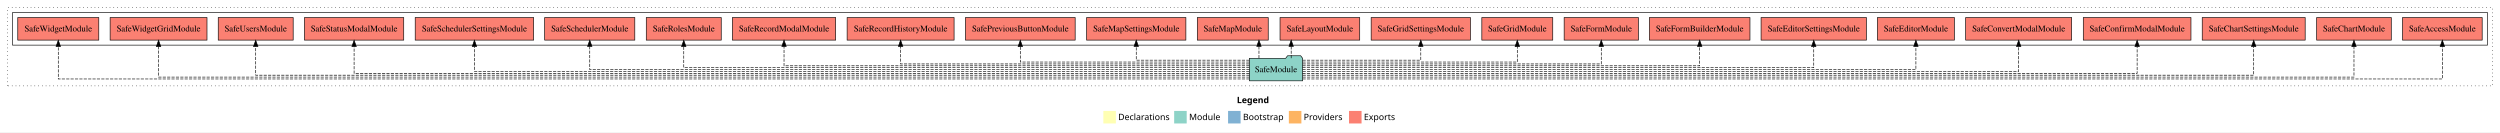
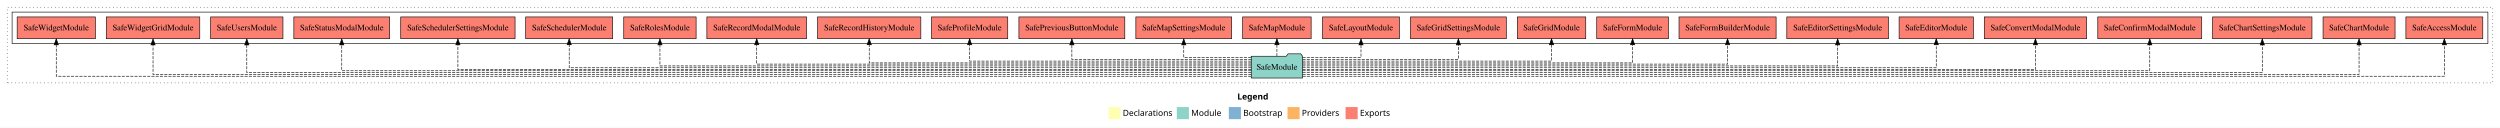
- <svg xmlns="http://www.w3.org/2000/svg" width="3989pt" height="211pt" viewBox="0.00 0.00 3989.00 211.00">
+ <svg xmlns="http://www.w3.org/2000/svg" width="4133pt" height="211pt" viewBox="0.00 0.00 4133.00 211.00">
  <g id="graph0" class="graph" transform="scale(1 1) rotate(0) translate(4 207)">
-     <polygon fill="white" stroke="transparent" points="-4,4 -4,-207 3985,-207 3985,4 -4,4" />
-     <text text-anchor="start" x="1969.51" y="-42.4" font-family="sans-serif" font-weight="bold" font-size="14.00">Legend</text>
-     <polygon fill="#ffffb3" stroke="transparent" points="1756.5,-10 1756.5,-30 1776.5,-30 1776.5,-10 1756.5,-10" />
-     <text text-anchor="start" x="1780.13" y="-15.4" font-family="sans-serif" font-size="14.00">  Declarations</text>
-     <polygon fill="#8dd3c7" stroke="transparent" points="1869.5,-10 1869.5,-30 1889.5,-30 1889.5,-10 1869.5,-10" />
-     <text text-anchor="start" x="1893.23" y="-15.4" font-family="sans-serif" font-size="14.00">  Module</text>
-     <polygon fill="#80b1d3" stroke="transparent" points="1955.5,-10 1955.5,-30 1975.5,-30 1975.5,-10 1955.5,-10" />
-     <text text-anchor="start" x="1979.28" y="-15.4" font-family="sans-serif" font-size="14.00">  Bootstrap</text>
-     <polygon fill="#fdb462" stroke="transparent" points="2052.5,-10 2052.5,-30 2072.5,-30 2072.5,-10 2052.5,-10" />
-     <text text-anchor="start" x="2076.17" y="-15.4" font-family="sans-serif" font-size="14.00">  Providers</text>
-     <polygon fill="#fb8072" stroke="transparent" points="2148.5,-10 2148.5,-30 2168.5,-30 2168.5,-10 2148.5,-10" />
-     <text text-anchor="start" x="2172.23" y="-15.4" font-family="sans-serif" font-size="14.00">  Exports</text>
+     <polygon fill="white" stroke="transparent" points="-4,4 -4,-207 4129,-207 4129,4 -4,4" />
+     <text text-anchor="start" x="2041.51" y="-42.4" font-family="sans-serif" font-weight="bold" font-size="14.00">Legend</text>
+     <polygon fill="#ffffb3" stroke="transparent" points="1828.5,-10 1828.5,-30 1848.5,-30 1848.5,-10 1828.5,-10" />
+     <text text-anchor="start" x="1852.13" y="-15.4" font-family="sans-serif" font-size="14.00">  Declarations</text>
+     <polygon fill="#8dd3c7" stroke="transparent" points="1941.5,-10 1941.5,-30 1961.5,-30 1961.5,-10 1941.5,-10" />
+     <text text-anchor="start" x="1965.23" y="-15.4" font-family="sans-serif" font-size="14.00">  Module</text>
+     <polygon fill="#80b1d3" stroke="transparent" points="2027.5,-10 2027.5,-30 2047.5,-30 2047.5,-10 2027.5,-10" />
+     <text text-anchor="start" x="2051.28" y="-15.4" font-family="sans-serif" font-size="14.00">  Bootstrap</text>
+     <polygon fill="#fdb462" stroke="transparent" points="2124.5,-10 2124.5,-30 2144.5,-30 2144.5,-10 2124.5,-10" />
+     <text text-anchor="start" x="2148.17" y="-15.4" font-family="sans-serif" font-size="14.00">  Providers</text>
+     <polygon fill="#fb8072" stroke="transparent" points="2220.5,-10 2220.5,-30 2240.5,-30 2240.5,-10 2220.5,-10" />
+     <text text-anchor="start" x="2244.23" y="-15.4" font-family="sans-serif" font-size="14.00">  Exports</text>
    <g id="clust1" class="cluster">
-       <polygon fill="none" stroke="black" stroke-dasharray="1,5" points="8,-70 8,-195 3973,-195 3973,-70 8,-70" />
+       <polygon fill="none" stroke="black" stroke-dasharray="1,5" points="8,-70 8,-195 4117,-195 4117,-70 8,-70" />
    </g>
    <g id="clust4" class="cluster">
-       <polygon fill="none" stroke="black" points="16,-135 16,-187 3965,-187 3965,-135 16,-135" />
+       <polygon fill="none" stroke="black" points="16,-135 16,-187 4109,-187 4109,-135 16,-135" />
    </g>
    <g id="node1" class="node">
-       <polygon fill="#fb8072" stroke="black" points="3956.56,-179 3829.44,-179 3829.44,-143 3956.56,-143 3956.56,-179" />
-       <text text-anchor="middle" x="3893" y="-156.8" font-family="Times,serif" font-size="14.00">SafeAccessModule </text>
+       <polygon fill="#fb8072" stroke="black" points="4100.56,-179 3973.44,-179 3973.44,-143 4100.56,-143 4100.56,-179" />
+       <text text-anchor="middle" x="4037" y="-156.8" font-family="Times,serif" font-size="14.00">SafeAccessModule </text>
    </g>
    <g id="node2" class="node">
-       <polygon fill="#fb8072" stroke="black" points="3811.52,-179 3692.48,-179 3692.48,-143 3811.52,-143 3811.52,-179" />
-       <text text-anchor="middle" x="3752" y="-156.8" font-family="Times,serif" font-size="14.00">SafeChartModule </text>
+       <polygon fill="#fb8072" stroke="black" points="3955.52,-179 3836.48,-179 3836.48,-143 3955.52,-143 3955.52,-179" />
+       <text text-anchor="middle" x="3896" y="-156.8" font-family="Times,serif" font-size="14.00">SafeChartModule </text>
    </g>
    <g id="node3" class="node">
-       <polygon fill="#fb8072" stroke="black" points="3674.14,-179 3509.86,-179 3509.86,-143 3674.14,-143 3674.14,-179" />
-       <text text-anchor="middle" x="3592" y="-156.8" font-family="Times,serif" font-size="14.00">SafeChartSettingsModule </text>
+       <polygon fill="#fb8072" stroke="black" points="3818.14,-179 3653.86,-179 3653.86,-143 3818.14,-143 3818.14,-179" />
+       <text text-anchor="middle" x="3736" y="-156.8" font-family="Times,serif" font-size="14.00">SafeChartSettingsModule </text>
    </g>
    <g id="node4" class="node">
-       <polygon fill="#fb8072" stroke="black" points="3491.91,-179 3320.09,-179 3320.09,-143 3491.91,-143 3491.91,-179" />
-       <text text-anchor="middle" x="3406" y="-156.8" font-family="Times,serif" font-size="14.00">SafeConfirmModalModule </text>
+       <polygon fill="#fb8072" stroke="black" points="3635.91,-179 3464.09,-179 3464.09,-143 3635.91,-143 3635.91,-179" />
+       <text text-anchor="middle" x="3550" y="-156.8" font-family="Times,serif" font-size="14.00">SafeConfirmModalModule </text>
    </g>
    <g id="node5" class="node">
-       <polygon fill="#fb8072" stroke="black" points="3301.57,-179 3132.43,-179 3132.43,-143 3301.57,-143 3301.57,-179" />
-       <text text-anchor="middle" x="3217" y="-156.8" font-family="Times,serif" font-size="14.00">SafeConvertModalModule </text>
+       <polygon fill="#fb8072" stroke="black" points="3445.57,-179 3276.43,-179 3276.43,-143 3445.57,-143 3445.57,-179" />
+       <text text-anchor="middle" x="3361" y="-156.8" font-family="Times,serif" font-size="14.00">SafeConvertModalModule </text>
    </g>
    <g id="node6" class="node">
-       <polygon fill="#fb8072" stroke="black" points="3114.42,-179 2991.58,-179 2991.58,-143 3114.42,-143 3114.42,-179" />
-       <text text-anchor="middle" x="3053" y="-156.8" font-family="Times,serif" font-size="14.00">SafeEditorModule </text>
+       <polygon fill="#fb8072" stroke="black" points="3258.42,-179 3135.58,-179 3135.58,-143 3258.42,-143 3258.42,-179" />
+       <text text-anchor="middle" x="3197" y="-156.8" font-family="Times,serif" font-size="14.00">SafeEditorModule </text>
    </g>
    <g id="node7" class="node">
-       <polygon fill="#fb8072" stroke="black" points="2974.03,-179 2805.97,-179 2805.97,-143 2974.03,-143 2974.03,-179" />
-       <text text-anchor="middle" x="2890" y="-156.8" font-family="Times,serif" font-size="14.00">SafeEditorSettingsModule </text>
+       <polygon fill="#fb8072" stroke="black" points="3118.03,-179 2949.97,-179 2949.97,-143 3118.03,-143 3118.03,-179" />
+       <text text-anchor="middle" x="3034" y="-156.8" font-family="Times,serif" font-size="14.00">SafeEditorSettingsModule </text>
    </g>
    <g id="node8" class="node">
-       <polygon fill="#fb8072" stroke="black" points="2788.25,-179 2627.75,-179 2627.75,-143 2788.25,-143 2788.25,-179" />
-       <text text-anchor="middle" x="2708" y="-156.8" font-family="Times,serif" font-size="14.00">SafeFormBuilderModule </text>
+       <polygon fill="#fb8072" stroke="black" points="2932.25,-179 2771.75,-179 2771.75,-143 2932.25,-143 2932.25,-179" />
+       <text text-anchor="middle" x="2852" y="-156.8" font-family="Times,serif" font-size="14.00">SafeFormBuilderModule </text>
    </g>
    <g id="node9" class="node">
-       <polygon fill="#fb8072" stroke="black" points="2610.26,-179 2491.74,-179 2491.74,-143 2610.26,-143 2610.26,-179" />
-       <text text-anchor="middle" x="2551" y="-156.8" font-family="Times,serif" font-size="14.00">SafeFormModule </text>
+       <polygon fill="#fb8072" stroke="black" points="2754.26,-179 2635.74,-179 2635.74,-143 2754.26,-143 2754.26,-179" />
+       <text text-anchor="middle" x="2695" y="-156.8" font-family="Times,serif" font-size="14.00">SafeFormModule </text>
    </g>
    <g id="node10" class="node">
-       <polygon fill="#fb8072" stroke="black" points="2473.58,-179 2360.42,-179 2360.42,-143 2473.58,-143 2473.58,-179" />
-       <text text-anchor="middle" x="2417" y="-156.8" font-family="Times,serif" font-size="14.00">SafeGridModule </text>
+       <polygon fill="#fb8072" stroke="black" points="2617.58,-179 2504.42,-179 2504.42,-143 2617.58,-143 2617.58,-179" />
+       <text text-anchor="middle" x="2561" y="-156.8" font-family="Times,serif" font-size="14.00">SafeGridModule </text>
    </g>
    <g id="node11" class="node">
-       <polygon fill="#fb8072" stroke="black" points="2342.19,-179 2183.81,-179 2183.81,-143 2342.19,-143 2342.19,-179" />
-       <text text-anchor="middle" x="2263" y="-156.8" font-family="Times,serif" font-size="14.00">SafeGridSettingsModule </text>
+       <polygon fill="#fb8072" stroke="black" points="2486.19,-179 2327.81,-179 2327.81,-143 2486.19,-143 2486.19,-179" />
+       <text text-anchor="middle" x="2407" y="-156.8" font-family="Times,serif" font-size="14.00">SafeGridSettingsModule </text>
    </g>
    <g id="node12" class="node">
-       <polygon fill="#fb8072" stroke="black" points="2165.58,-179 2038.42,-179 2038.42,-143 2165.58,-143 2165.58,-179" />
-       <text text-anchor="middle" x="2102" y="-156.8" font-family="Times,serif" font-size="14.00">SafeLayoutModule </text>
+       <polygon fill="#fb8072" stroke="black" points="2309.58,-179 2182.42,-179 2182.42,-143 2309.58,-143 2309.58,-179" />
+       <text text-anchor="middle" x="2246" y="-156.8" font-family="Times,serif" font-size="14.00">SafeLayoutModule </text>
    </g>
    <g id="node13" class="node">
-       <polygon fill="#fb8072" stroke="black" points="2019.58,-179 1906.42,-179 1906.42,-143 2019.58,-143 2019.58,-179" />
-       <text text-anchor="middle" x="1963" y="-156.8" font-family="Times,serif" font-size="14.00">SafeMapModule </text>
+       <polygon fill="#fb8072" stroke="black" points="2163.58,-179 2050.42,-179 2050.42,-143 2163.58,-143 2163.58,-179" />
+       <text text-anchor="middle" x="2107" y="-156.8" font-family="Times,serif" font-size="14.00">SafeMapModule </text>
    </g>
    <g id="node14" class="node">
-       <polygon fill="#fb8072" stroke="black" points="1888.2,-179 1729.8,-179 1729.8,-143 1888.2,-143 1888.2,-179" />
-       <text text-anchor="middle" x="1809" y="-156.8" font-family="Times,serif" font-size="14.00">SafeMapSettingsModule </text>
+       <polygon fill="#fb8072" stroke="black" points="2032.2,-179 1873.8,-179 1873.8,-143 2032.2,-143 2032.2,-179" />
+       <text text-anchor="middle" x="1953" y="-156.8" font-family="Times,serif" font-size="14.00">SafeMapSettingsModule </text>
    </g>
    <g id="node15" class="node">
-       <polygon fill="#fb8072" stroke="black" points="1711.53,-179 1536.47,-179 1536.47,-143 1711.53,-143 1711.53,-179" />
-       <text text-anchor="middle" x="1624" y="-156.8" font-family="Times,serif" font-size="14.00">SafePreviousButtonModule </text>
+       <polygon fill="#fb8072" stroke="black" points="1855.53,-179 1680.47,-179 1680.47,-143 1855.53,-143 1855.53,-179" />
+       <text text-anchor="middle" x="1768" y="-156.8" font-family="Times,serif" font-size="14.00">SafePreviousButtonModule </text>
    </g>
    <g id="node16" class="node">
+       <polygon fill="#fb8072" stroke="black" points="1662.02,-179 1535.98,-179 1535.98,-143 1662.02,-143 1662.02,-179" />
+       <text text-anchor="middle" x="1599" y="-156.8" font-family="Times,serif" font-size="14.00">SafeProfileModule </text>
+     </g>
+     <g id="node17" class="node">
      <polygon fill="#fb8072" stroke="black" points="1518.34,-179 1347.66,-179 1347.66,-143 1518.34,-143 1518.34,-179" />
      <text text-anchor="middle" x="1433" y="-156.8" font-family="Times,serif" font-size="14.00">SafeRecordHistoryModule </text>
    </g>
-     <g id="node17" class="node">
+     <g id="node18" class="node">
      <polygon fill="#fb8072" stroke="black" points="1329.4,-179 1164.6,-179 1164.6,-143 1329.4,-143 1329.4,-179" />
      <text text-anchor="middle" x="1247" y="-156.8" font-family="Times,serif" font-size="14.00">SafeRecordModalModule </text>
    </g>
-     <g id="node18" class="node">
+     <g id="node19" class="node">
      <polygon fill="#fb8072" stroke="black" points="1146.81,-179 1027.19,-179 1027.19,-143 1146.81,-143 1146.81,-179" />
      <text text-anchor="middle" x="1087" y="-156.8" font-family="Times,serif" font-size="14.00">SafeRolesModule </text>
    </g>
-     <g id="node19" class="node">
+     <g id="node20" class="node">
      <polygon fill="#fb8072" stroke="black" points="1008.9,-179 865.1,-179 865.1,-143 1008.9,-143 1008.9,-179" />
      <text text-anchor="middle" x="937" y="-156.8" font-family="Times,serif" font-size="14.00">SafeSchedulerModule </text>
    </g>
-     <g id="node20" class="node">
+     <g id="node21" class="node">
      <polygon fill="#fb8072" stroke="black" points="847.51,-179 658.49,-179 658.49,-143 847.51,-143 847.51,-179" />
      <text text-anchor="middle" x="753" y="-156.8" font-family="Times,serif" font-size="14.00">SafeSchedulerSettingsModule </text>
    </g>
-     <g id="node21" class="node">
+     <g id="node22" class="node">
      <polygon fill="#fb8072" stroke="black" points="640.2,-179 481.8,-179 481.8,-143 640.2,-143 640.2,-179" />
      <text text-anchor="middle" x="561" y="-156.8" font-family="Times,serif" font-size="14.00">SafeStatusModalModule </text>
    </g>
-     <g id="node22" class="node">
+     <g id="node23" class="node">
      <polygon fill="#fb8072" stroke="black" points="463.79,-179 344.21,-179 344.21,-143 463.79,-143 463.79,-179" />
      <text text-anchor="middle" x="404" y="-156.8" font-family="Times,serif" font-size="14.00">SafeUsersModule </text>
    </g>
-     <g id="node23" class="node">
+     <g id="node24" class="node">
      <polygon fill="#fb8072" stroke="black" points="326.29,-179 171.71,-179 171.71,-143 326.29,-143 326.29,-179" />
      <text text-anchor="middle" x="249" y="-156.8" font-family="Times,serif" font-size="14.00">SafeWidgetGridModule </text>
    </g>
-     <g id="node24" class="node">
+     <g id="node25" class="node">
      <polygon fill="#fb8072" stroke="black" points="153.63,-179 24.37,-179 24.37,-143 153.63,-143 153.63,-179" />
      <text text-anchor="middle" x="89" y="-156.8" font-family="Times,serif" font-size="14.00">SafeWidgetModule </text>
    </g>
-     <g id="node25" class="node">
-       <polygon fill="#8dd3c7" stroke="black" points="2074.42,-114 2071.42,-118 2050.42,-118 2047.42,-114 1989.58,-114 1989.58,-78 2074.42,-78 2074.42,-114" />
-       <text text-anchor="middle" x="2032" y="-91.8" font-family="Times,serif" font-size="14.00">SafeModule</text>
+     <g id="node26" class="node">
+       <polygon fill="#8dd3c7" stroke="black" points="2149.42,-114 2146.42,-118 2125.42,-118 2122.42,-114 2064.58,-114 2064.58,-78 2149.42,-78 2149.42,-114" />
+       <text text-anchor="middle" x="2107" y="-91.8" font-family="Times,serif" font-size="14.00">SafeModule</text>
    </g>
    <g id="edge1" class="edge">
-       <path fill="none" stroke="black" stroke-dasharray="5,2" d="M2074.37,-81C2351.38,-81 3893,-81 3893,-81 3893,-81 3893,-132.85 3893,-132.85" />
-       <polygon fill="black" stroke="black" points="3889.5,-132.85 3893,-142.85 3896.5,-132.85 3889.5,-132.85" />
+       <path fill="none" stroke="black" stroke-dasharray="5,2" d="M2149.56,-81C2433.07,-81 4037,-81 4037,-81 4037,-81 4037,-132.85 4037,-132.85" />
+       <polygon fill="black" stroke="black" points="4033.5,-132.85 4037,-142.85 4040.5,-132.85 4033.5,-132.85" />
    </g>
    <g id="edge2" class="edge">
-       <path fill="none" stroke="black" stroke-dasharray="5,2" d="M2074.52,-84C2339.38,-84 3752,-84 3752,-84 3752,-84 3752,-132.75 3752,-132.75" />
-       <polygon fill="black" stroke="black" points="3748.5,-132.75 3752,-142.75 3755.5,-132.75 3748.5,-132.75" />
+       <path fill="none" stroke="black" stroke-dasharray="5,2" d="M2149.46,-84C2420.37,-84 3896,-84 3896,-84 3896,-84 3896,-132.75 3896,-132.75" />
+       <polygon fill="black" stroke="black" points="3892.5,-132.75 3896,-142.75 3899.5,-132.75 3892.5,-132.75" />
    </g>
    <g id="edge3" class="edge">
-       <path fill="none" stroke="black" stroke-dasharray="5,2" d="M2074.54,-87C2324.56,-87 3592,-87 3592,-87 3592,-87 3592,-132.71 3592,-132.71" />
-       <polygon fill="black" stroke="black" points="3588.5,-132.71 3592,-142.71 3595.5,-132.71 3588.5,-132.71" />
+       <path fill="none" stroke="black" stroke-dasharray="5,2" d="M2149.32,-87C2405.32,-87 3736,-87 3736,-87 3736,-87 3736,-132.71 3736,-132.71" />
+       <polygon fill="black" stroke="black" points="3732.5,-132.71 3736,-142.71 3739.5,-132.71 3732.5,-132.71" />
    </g>
    <g id="edge4" class="edge">
-       <path fill="none" stroke="black" stroke-dasharray="5,2" d="M2074.25,-90C2305.34,-90 3406,-90 3406,-90 3406,-90 3406,-132.72 3406,-132.72" />
-       <polygon fill="black" stroke="black" points="3402.5,-132.72 3406,-142.72 3409.5,-132.72 3402.5,-132.72" />
+       <path fill="none" stroke="black" stroke-dasharray="5,2" d="M2149.4,-90C2387.76,-90 3550,-90 3550,-90 3550,-90 3550,-132.72 3550,-132.72" />
+       <polygon fill="black" stroke="black" points="3546.5,-132.72 3550,-142.72 3553.5,-132.72 3546.5,-132.72" />
    </g>
    <g id="edge5" class="edge">
-       <path fill="none" stroke="black" stroke-dasharray="5,2" d="M2074.52,-93C2286.3,-93 3217,-93 3217,-93 3217,-93 3217,-132.78 3217,-132.78" />
-       <polygon fill="black" stroke="black" points="3213.5,-132.78 3217,-142.78 3220.5,-132.78 3213.5,-132.78" />
+       <path fill="none" stroke="black" stroke-dasharray="5,2" d="M2149.44,-92C2368.49,-92 3361,-92 3361,-92 3361,-92 3361,-132.87 3361,-132.87" />
+       <polygon fill="black" stroke="black" points="3357.5,-132.87 3361,-142.87 3364.5,-132.87 3357.5,-132.87" />
    </g>
    <g id="edge6" class="edge">
-       <path fill="none" stroke="black" stroke-dasharray="5,2" d="M2074.25,-96C2266.93,-96 3053,-96 3053,-96 3053,-96 3053,-132.89 3053,-132.89" />
-       <polygon fill="black" stroke="black" points="3049.5,-132.89 3053,-142.89 3056.5,-132.89 3049.5,-132.89" />
+       <path fill="none" stroke="black" stroke-dasharray="5,2" d="M2149.39,-95C2350.32,-95 3197,-95 3197,-95 3197,-95 3197,-132.97 3197,-132.97" />
+       <polygon fill="black" stroke="black" points="3193.5,-132.97 3197,-142.97 3200.5,-132.97 3193.5,-132.97" />
    </g>
    <g id="edge7" class="edge">
-       <path fill="none" stroke="black" stroke-dasharray="5,2" d="M2074.26,-99C2246.95,-99 2890,-99 2890,-99 2890,-99 2890,-132.73 2890,-132.73" />
-       <polygon fill="black" stroke="black" points="2886.5,-132.73 2890,-142.73 2893.5,-132.73 2886.5,-132.73" />
+       <path fill="none" stroke="black" stroke-dasharray="5,2" d="M2149.24,-98C2330.59,-98 3034,-98 3034,-98 3034,-98 3034,-132.78 3034,-132.78" />
+       <polygon fill="black" stroke="black" points="3030.5,-132.78 3034,-142.78 3037.5,-132.78 3030.5,-132.78" />
    </g>
    <g id="edge8" class="edge">
-       <path fill="none" stroke="black" stroke-dasharray="5,2" d="M2074.29,-102C2222.28,-102 2708,-102 2708,-102 2708,-102 2708,-132.98 2708,-132.98" />
-       <polygon fill="black" stroke="black" points="2704.5,-132.98 2708,-142.98 2711.5,-132.98 2704.5,-132.98" />
+       <path fill="none" stroke="black" stroke-dasharray="5,2" d="M2149.46,-101C2307.41,-101 2852,-101 2852,-101 2852,-101 2852,-133 2852,-133" />
+       <polygon fill="black" stroke="black" points="2848.5,-133 2852,-143 2855.5,-133 2848.5,-133" />
    </g>
    <g id="edge9" class="edge">
-       <path fill="none" stroke="black" stroke-dasharray="5,2" d="M2074.47,-105C2198.42,-105 2551,-105 2551,-105 2551,-105 2551,-132.97 2551,-132.97" />
-       <polygon fill="black" stroke="black" points="2547.5,-132.97 2551,-142.97 2554.5,-132.97 2547.5,-132.97" />
+       <path fill="none" stroke="black" stroke-dasharray="5,2" d="M2149.29,-103C2284.11,-103 2695,-103 2695,-103 2695,-103 2695,-132.97 2695,-132.97" />
+       <polygon fill="black" stroke="black" points="2691.5,-132.97 2695,-142.97 2698.5,-132.97 2691.5,-132.97" />
    </g>
    <g id="edge10" class="edge">
-       <path fill="none" stroke="black" stroke-dasharray="5,2" d="M2074.3,-108C2174.32,-108 2417,-108 2417,-108 2417,-108 2417,-132.76 2417,-132.76" />
-       <polygon fill="black" stroke="black" points="2413.5,-132.76 2417,-142.76 2420.5,-132.76 2413.5,-132.76" />
+       <path fill="none" stroke="black" stroke-dasharray="5,2" d="M2149.3,-106C2262.01,-106 2561,-106 2561,-106 2561,-106 2561,-132.99 2561,-132.99" />
+       <polygon fill="black" stroke="black" points="2557.5,-132.99 2561,-142.99 2564.5,-132.99 2557.5,-132.99" />
    </g>
    <g id="edge11" class="edge">
-       <path fill="none" stroke="black" stroke-dasharray="5,2" d="M2074.37,-111C2141.06,-111 2263,-111 2263,-111 2263,-111 2263,-132.95 2263,-132.95" />
-       <polygon fill="black" stroke="black" points="2259.5,-132.95 2263,-142.95 2266.5,-132.95 2259.5,-132.95" />
+       <path fill="none" stroke="black" stroke-dasharray="5,2" d="M2149.35,-109C2232.04,-109 2407,-109 2407,-109 2407,-109 2407,-132.81 2407,-132.81" />
+       <polygon fill="black" stroke="black" points="2403.5,-132.81 2407,-142.81 2410.5,-132.81 2403.5,-132.81" />
    </g>
    <g id="edge12" class="edge">
-       <path fill="none" stroke="black" stroke-dasharray="5,2" d="M2056.21,-114.11C2056.21,-114.11 2056.21,-132.99 2056.21,-132.99" />
-       <polygon fill="black" stroke="black" points="2052.71,-132.99 2056.21,-142.99 2059.71,-132.99 2052.71,-132.99" />
+       <path fill="none" stroke="black" stroke-dasharray="5,2" d="M2149.46,-112C2190.34,-112 2246,-112 2246,-112 2246,-112 2246,-132.75 2246,-132.75" />
+       <polygon fill="black" stroke="black" points="2242.5,-132.75 2246,-142.75 2249.5,-132.75 2242.5,-132.75" />
    </g>
    <g id="edge13" class="edge">
-       <path fill="none" stroke="black" stroke-dasharray="5,2" d="M2004.79,-114.11C2004.79,-114.11 2004.79,-132.99 2004.79,-132.99" />
-       <polygon fill="black" stroke="black" points="2001.29,-132.99 2004.79,-142.99 2008.29,-132.99 2001.29,-132.99" />
+       <path fill="none" stroke="black" stroke-dasharray="5,2" d="M2107,-114.11C2107,-114.11 2107,-132.99 2107,-132.99" />
+       <polygon fill="black" stroke="black" points="2103.5,-132.99 2107,-142.99 2110.5,-132.99 2103.5,-132.99" />
    </g>
    <g id="edge14" class="edge">
-       <path fill="none" stroke="black" stroke-dasharray="5,2" d="M1989.53,-111C1924.83,-111 1809,-111 1809,-111 1809,-111 1809,-132.95 1809,-132.95" />
-       <polygon fill="black" stroke="black" points="1805.5,-132.95 1809,-142.95 1812.5,-132.95 1805.5,-132.95" />
+       <path fill="none" stroke="black" stroke-dasharray="5,2" d="M2064.51,-112C2018.93,-112 1953,-112 1953,-112 1953,-112 1953,-132.75 1953,-132.75" />
+       <polygon fill="black" stroke="black" points="1949.5,-132.75 1953,-142.75 1956.5,-132.75 1949.5,-132.75" />
    </g>
    <g id="edge15" class="edge">
-       <path fill="none" stroke="black" stroke-dasharray="5,2" d="M1989.49,-108C1884.99,-108 1624,-108 1624,-108 1624,-108 1624,-132.76 1624,-132.76" />
-       <polygon fill="black" stroke="black" points="1620.5,-132.76 1624,-142.76 1627.5,-132.76 1620.5,-132.76" />
+       <path fill="none" stroke="black" stroke-dasharray="5,2" d="M2064.75,-109C1973.88,-109 1768,-109 1768,-109 1768,-109 1768,-132.81 1768,-132.81" />
+       <polygon fill="black" stroke="black" points="1764.5,-132.81 1768,-142.81 1771.5,-132.81 1764.5,-132.81" />
    </g>
    <g id="edge16" class="edge">
-       <path fill="none" stroke="black" stroke-dasharray="5,2" d="M1989.4,-105C1852.55,-105 1433,-105 1433,-105 1433,-105 1433,-132.97 1433,-132.97" />
+       <path fill="none" stroke="black" stroke-dasharray="5,2" d="M2064.56,-106C1942.47,-106 1599,-106 1599,-106 1599,-106 1599,-132.99 1599,-132.99" />
+       <polygon fill="black" stroke="black" points="1595.5,-132.99 1599,-142.99 1602.5,-132.99 1595.5,-132.99" />
+     </g>
+     <g id="edge17" class="edge">
+       <path fill="none" stroke="black" stroke-dasharray="5,2" d="M2064.58,-103C1916.73,-103 1433,-103 1433,-103 1433,-103 1433,-132.97 1433,-132.97" />
      <polygon fill="black" stroke="black" points="1429.5,-132.97 1433,-142.97 1436.5,-132.97 1429.5,-132.97" />
    </g>
-     <g id="edge17" class="edge">
-       <path fill="none" stroke="black" stroke-dasharray="5,2" d="M1989.52,-102C1826.08,-102 1247,-102 1247,-102 1247,-102 1247,-132.98 1247,-132.98" />
-       <polygon fill="black" stroke="black" points="1243.5,-132.98 1247,-142.98 1250.5,-132.98 1243.5,-132.98" />
-     </g>
    <g id="edge18" class="edge">
-       <path fill="none" stroke="black" stroke-dasharray="5,2" d="M1989.56,-99C1805.68,-99 1087,-99 1087,-99 1087,-99 1087,-132.73 1087,-132.73" />
-       <polygon fill="black" stroke="black" points="1083.5,-132.73 1087,-142.73 1090.5,-132.73 1083.5,-132.73" />
+       <path fill="none" stroke="black" stroke-dasharray="5,2" d="M2064.65,-101C1891.55,-101 1247,-101 1247,-101 1247,-101 1247,-133 1247,-133" />
+       <polygon fill="black" stroke="black" points="1243.5,-133 1247,-143 1250.5,-133 1243.5,-133" />
    </g>
    <g id="edge19" class="edge">
-       <path fill="none" stroke="black" stroke-dasharray="5,2" d="M1989.75,-96C1788.51,-96 937,-96 937,-96 937,-96 937,-132.89 937,-132.89" />
-       <polygon fill="black" stroke="black" points="933.5,-132.89 937,-142.89 940.5,-132.89 933.5,-132.89" />
+       <path fill="none" stroke="black" stroke-dasharray="5,2" d="M2064.47,-98C1871.43,-98 1087,-98 1087,-98 1087,-98 1087,-132.78 1087,-132.78" />
+       <polygon fill="black" stroke="black" points="1083.5,-132.78 1087,-142.78 1090.5,-132.78 1083.5,-132.78" />
    </g>
    <g id="edge20" class="edge">
-       <path fill="none" stroke="black" stroke-dasharray="5,2" d="M1989.45,-93C1767.52,-93 753,-93 753,-93 753,-93 753,-132.78 753,-132.78" />
-       <polygon fill="black" stroke="black" points="749.5,-132.78 753,-142.78 756.5,-132.78 749.5,-132.78" />
+       <path fill="none" stroke="black" stroke-dasharray="5,2" d="M2064.67,-95C1854.91,-95 937,-95 937,-95 937,-95 937,-132.97 937,-132.97" />
+       <polygon fill="black" stroke="black" points="933.5,-132.97 937,-142.97 940.5,-132.97 933.5,-132.97" />
    </g>
    <g id="edge21" class="edge">
-       <path fill="none" stroke="black" stroke-dasharray="5,2" d="M1989.56,-90C1748.38,-90 561,-90 561,-90 561,-90 561,-132.72 561,-132.72" />
+       <path fill="none" stroke="black" stroke-dasharray="5,2" d="M2064.62,-92C1835.27,-92 753,-92 753,-92 753,-92 753,-132.87 753,-132.87" />
+       <polygon fill="black" stroke="black" points="749.5,-132.87 753,-142.87 756.5,-132.87 749.5,-132.87" />
+     </g>
+     <g id="edge22" class="edge">
+       <path fill="none" stroke="black" stroke-dasharray="5,2" d="M2064.44,-90C1815.71,-90 561,-90 561,-90 561,-90 561,-132.72 561,-132.72" />
      <polygon fill="black" stroke="black" points="557.5,-132.72 561,-142.72 564.5,-132.72 557.5,-132.72" />
    </g>
-     <g id="edge22" class="edge">
-       <path fill="none" stroke="black" stroke-dasharray="5,2" d="M1989.71,-87C1733.86,-87 404,-87 404,-87 404,-87 404,-132.71 404,-132.71" />
+     <g id="edge23" class="edge">
+       <path fill="none" stroke="black" stroke-dasharray="5,2" d="M2064.48,-87C1801.15,-87 404,-87 404,-87 404,-87 404,-132.71 404,-132.71" />
      <polygon fill="black" stroke="black" points="400.5,-132.71 404,-142.71 407.5,-132.71 400.5,-132.71" />
    </g>
-     <g id="edge23" class="edge">
-       <path fill="none" stroke="black" stroke-dasharray="5,2" d="M1989.68,-84C1719.68,-84 249,-84 249,-84 249,-84 249,-132.75 249,-132.75" />
+     <g id="edge24" class="edge">
+       <path fill="none" stroke="black" stroke-dasharray="5,2" d="M2064.7,-84C1788.14,-84 249,-84 249,-84 249,-84 249,-132.75 249,-132.75" />
      <polygon fill="black" stroke="black" points="245.5,-132.75 249,-142.75 252.5,-132.75 245.5,-132.75" />
    </g>
-     <g id="edge24" class="edge">
-       <path fill="none" stroke="black" stroke-dasharray="5,2" d="M1989.61,-81C1705.47,-81 89,-81 89,-81 89,-81 89,-132.85 89,-132.85" />
+     <g id="edge25" class="edge">
+       <path fill="none" stroke="black" stroke-dasharray="5,2" d="M2064.39,-81C1773.26,-81 89,-81 89,-81 89,-81 89,-132.85 89,-132.85" />
      <polygon fill="black" stroke="black" points="85.5,-132.85 89,-142.85 92.5,-132.85 85.5,-132.85" />
    </g>
  </g>
</svg>
